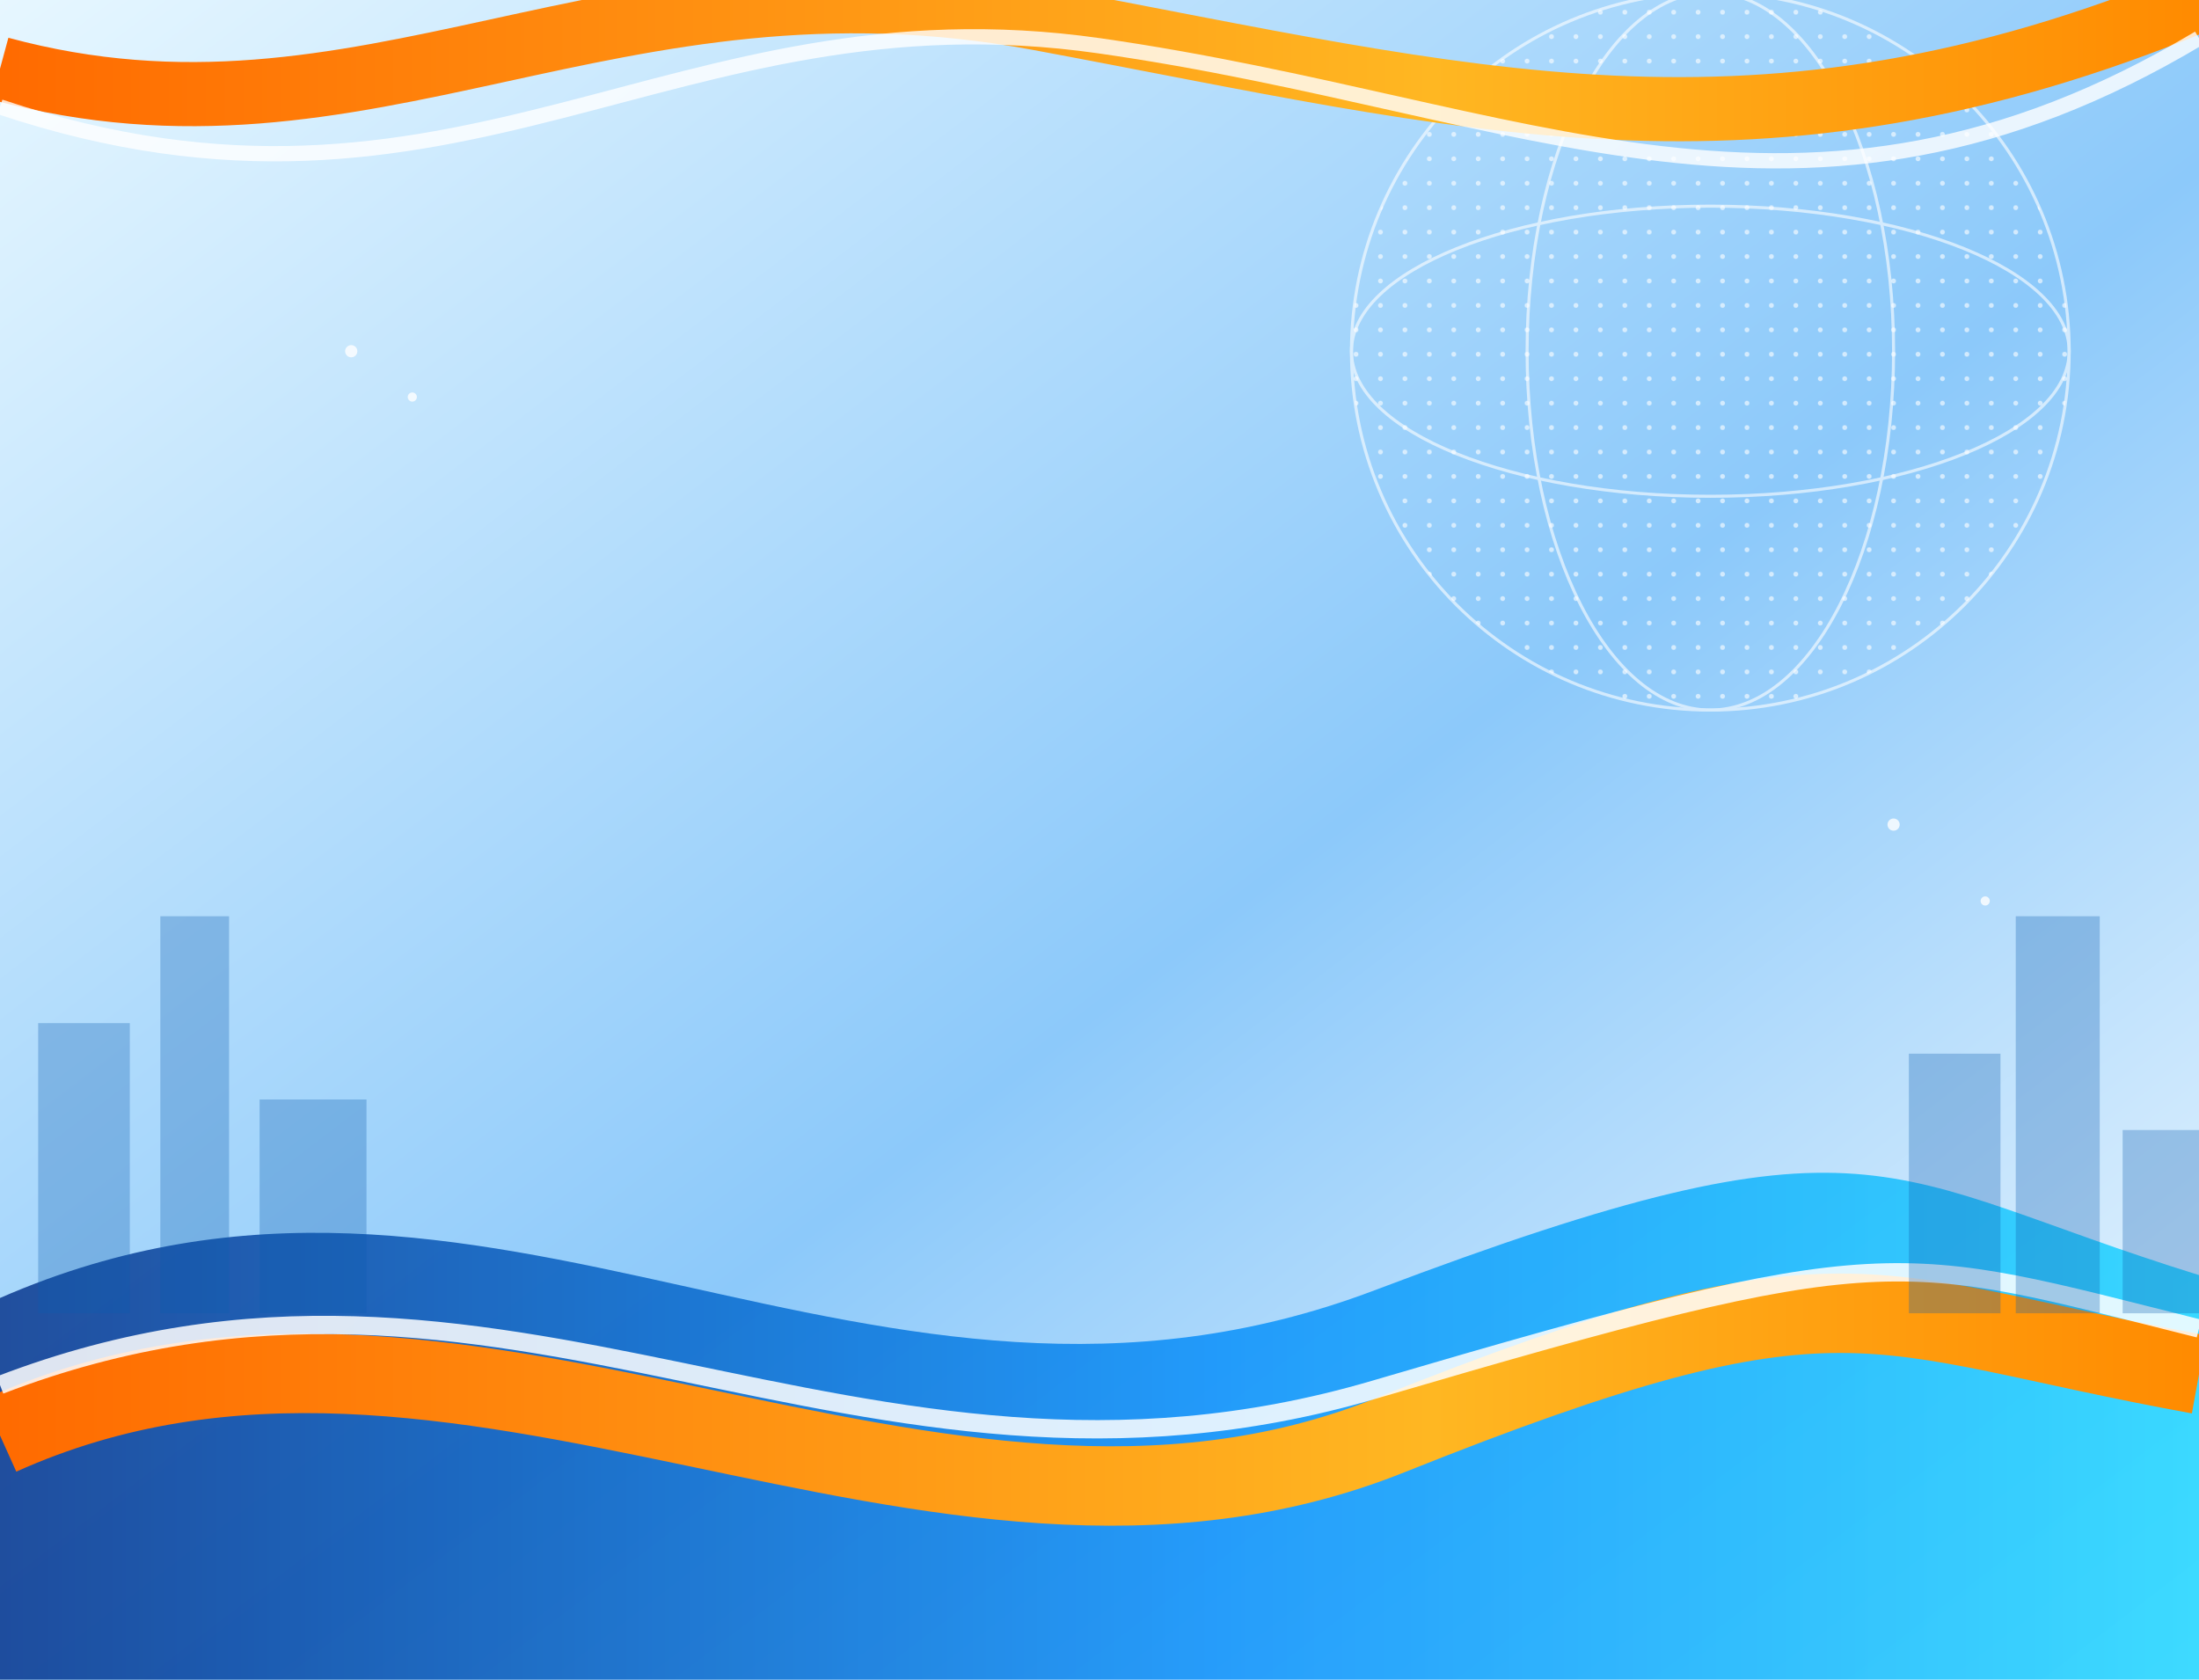
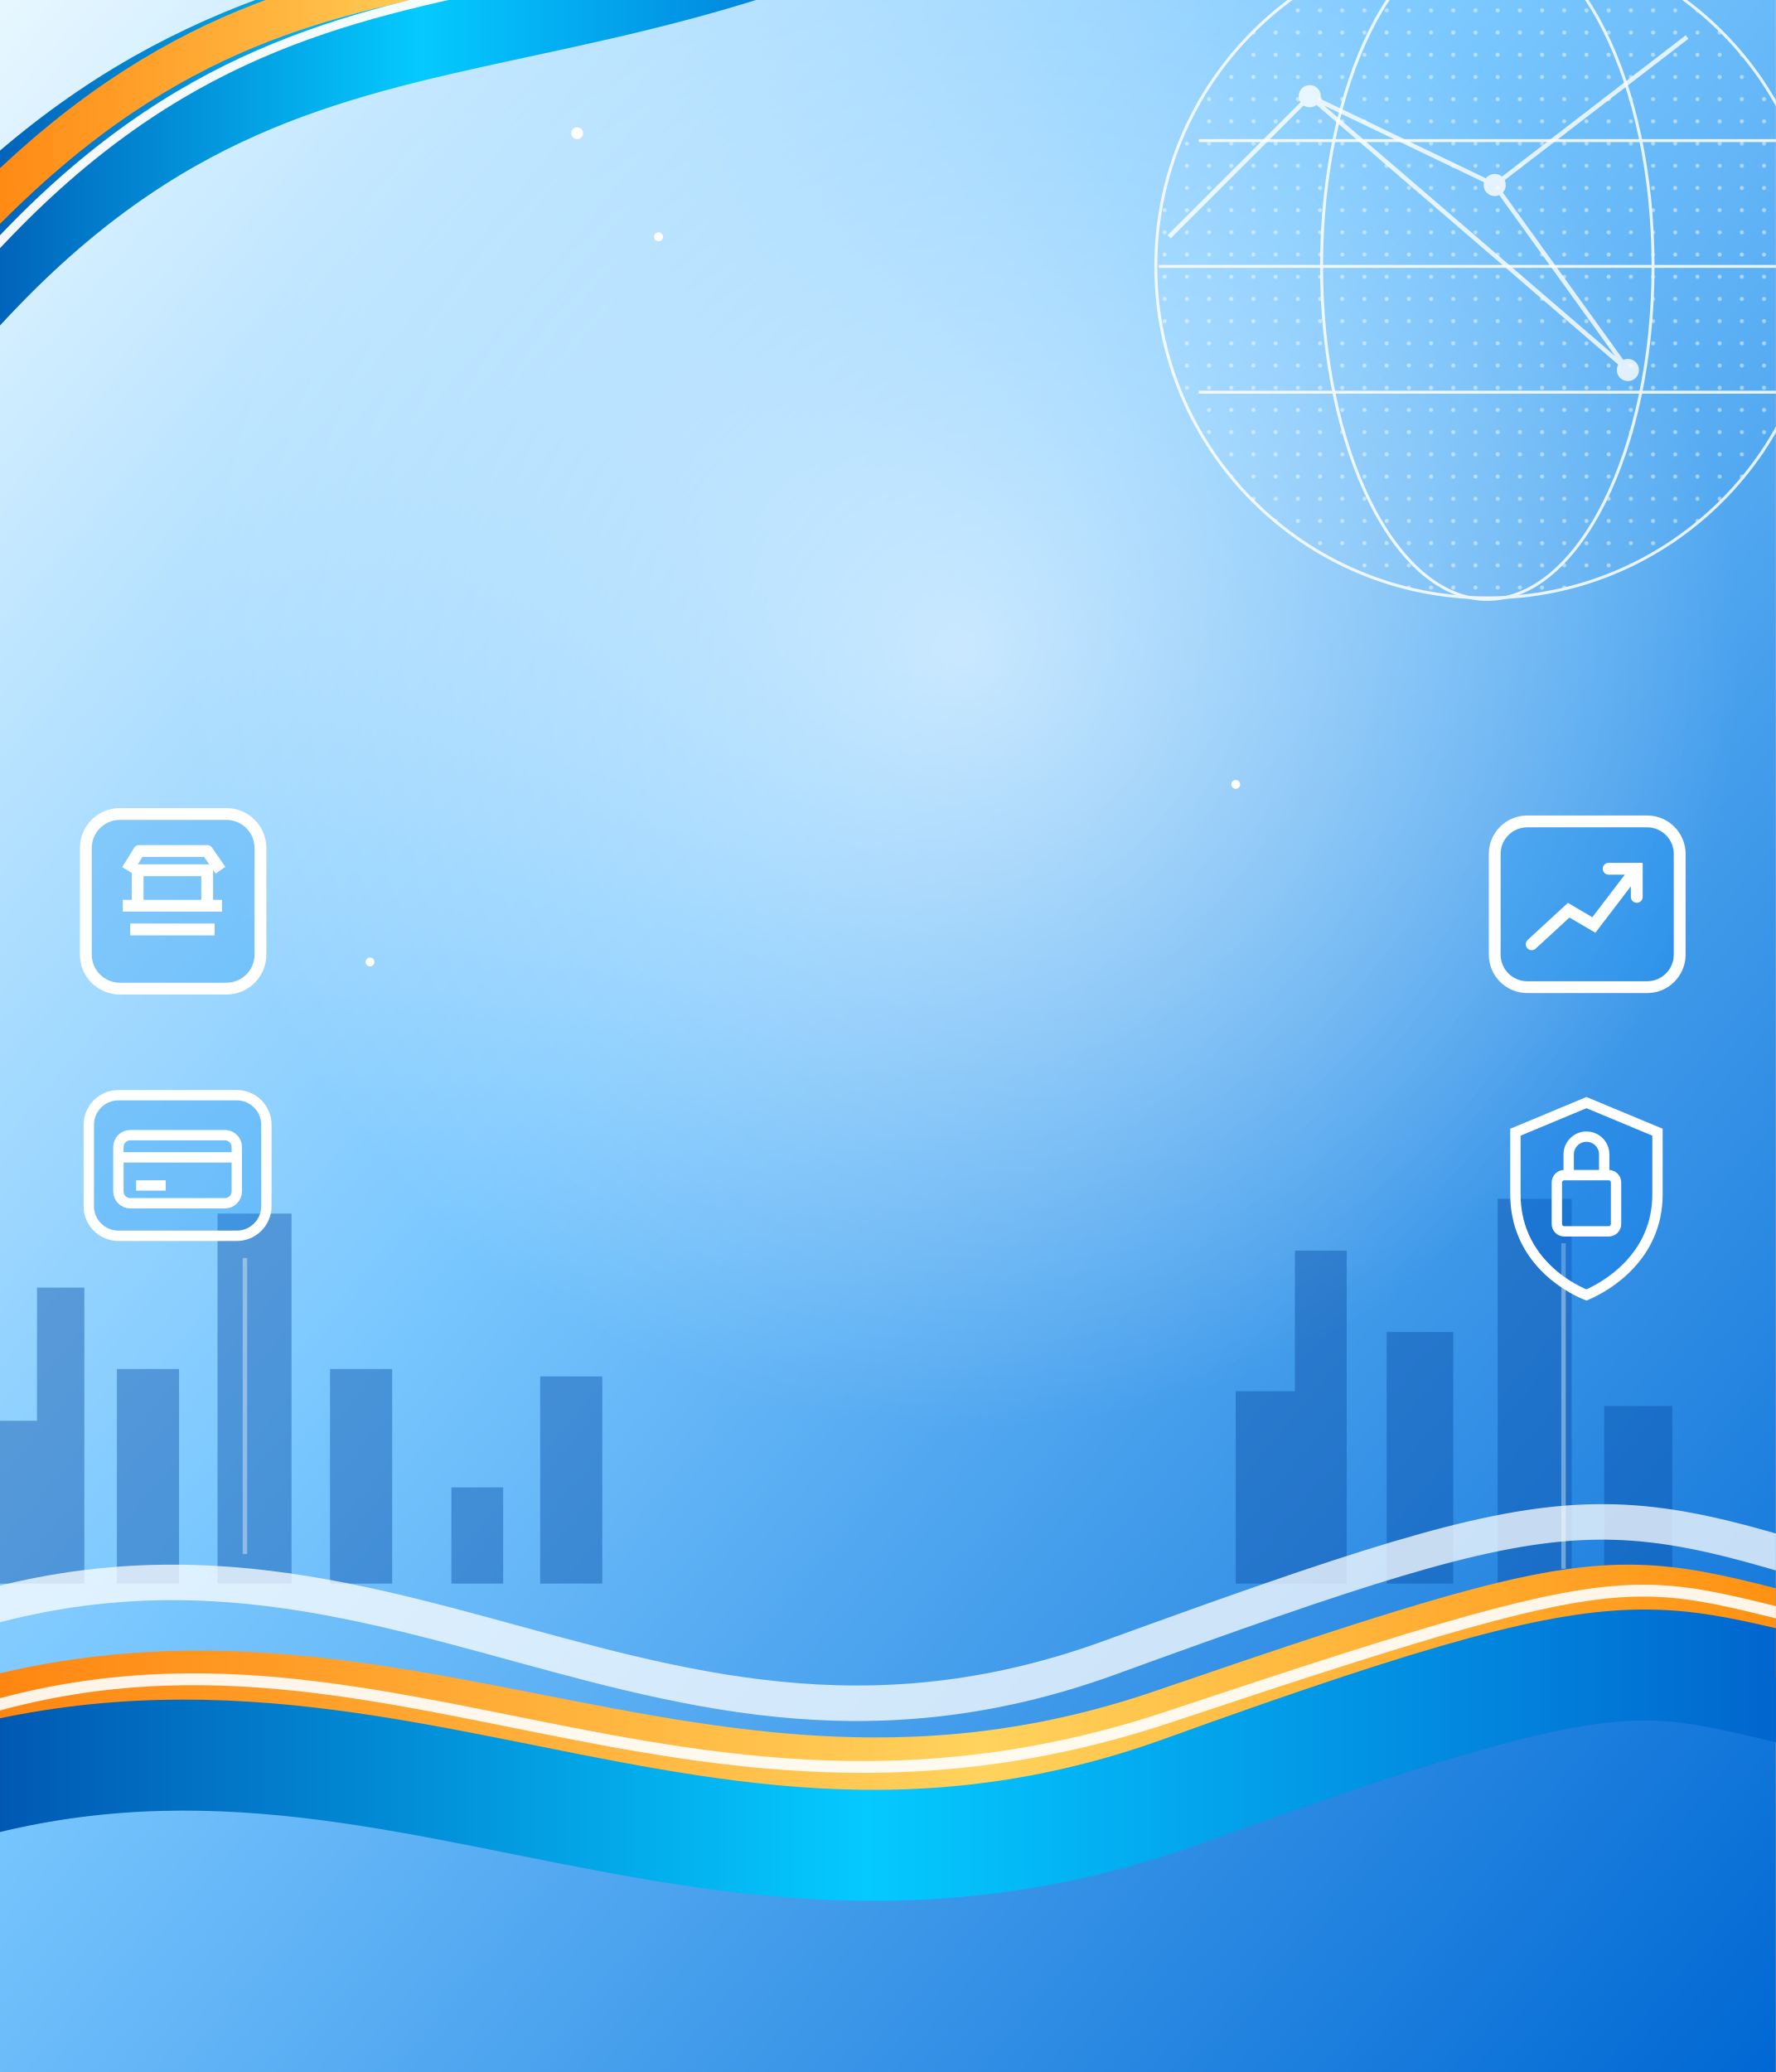
- <svg xmlns="http://www.w3.org/2000/svg" viewBox="0 0 1440 1100" preserveAspectRatio="xMidYMid slice">
+ <svg xmlns="http://www.w3.org/2000/svg" viewBox="0 0 1200 1400" preserveAspectRatio="xMidYMid slice">
  <defs>
-     <linearGradient id="bg" x1="0" y1="0" x2="1" y2="1">
+     <linearGradient id="sky" x1="0" y1="0" x2="1" y2="1">
      <stop stop-color="#e7f7ff" />
-       <stop offset=".55" stop-color="#8cc9fa" />
-       <stop offset="1" stop-color="#f7fcff" />
+       <stop offset=".42" stop-color="#7bc8ff" />
+       <stop offset="1" stop-color="#0068d3" />
    </linearGradient>
-     <linearGradient id="blue">
-       <stop stop-color="#002c86" />
-       <stop offset=".55" stop-color="#008bfa" />
-       <stop offset="1" stop-color="#10d3ff" />
+     <linearGradient id="wave" x1="0" x2="1">
+       <stop stop-color="#003b9f" />
+       <stop offset=".5" stop-color="#04caff" />
+       <stop offset="1" stop-color="#0052c4" />
    </linearGradient>
-     <linearGradient id="orange">
-       <stop stop-color="#ff6a00" />
-       <stop offset=".65" stop-color="#ffb722" />
-       <stop offset="1" stop-color="#ff8a00" />
+     <linearGradient id="gold" x1="0" x2="1">
+       <stop stop-color="#ff7600" />
+       <stop offset=".55" stop-color="#ffd35d" />
+       <stop offset="1" stop-color="#ff8200" />
    </linearGradient>
-     <pattern id="dot" width="16" height="16" patternUnits="userSpaceOnUse">
-       <circle cx="8" cy="8" r="1.6" fill="#fff" opacity=".75" />
+     <radialGradient id="shine">
+       <stop stop-color="#fff" stop-opacity=".85" />
+       <stop offset="1" stop-color="#fff" stop-opacity="0" />
+     </radialGradient>
+     <pattern id="dots" width="15" height="15" patternUnits="userSpaceOnUse">
+       <circle cx="7" cy="7" r="1.4" fill="#fff" opacity=".55" />
    </pattern>
+     <filter id="glow">
+       <feGaussianBlur stdDeviation="9" />
+     </filter>
  </defs>
-   <rect width="1440" height="1100" fill="url(#bg)" />
-   <circle cx="1120" cy="230" r="235" fill="url(#dot)" opacity=".8" />
-   <g fill="none" stroke="#fff" stroke-width="2" opacity=".6">
-     <ellipse cx="1120" cy="230" rx="120" ry="235" />
-     <ellipse cx="1120" cy="230" rx="235" ry="95" />
-     <circle cx="1120" cy="230" r="235" />
+   <rect width="1200" height="1400" fill="url(#sky)" />
+   <circle cx="650" cy="440" r="530" fill="url(#shine)" opacity=".7" />
+   <path d="M-110 290 C150 -80 350 70 680 -120" fill="none" stroke="url(#wave)" stroke-width="85" />
+   <path d="M-90 235 C170 -105 340 40 650 -120" fill="none" stroke="url(#gold)" stroke-width="27" />
+   <path d="M-80 262 C170 -90 360 53 680 -120" fill="none" stroke="#fff" stroke-width="6" opacity=".95" />
+   <g opacity=".85">
+     <circle cx="1005" cy="180" r="225" fill="url(#dots)" />
+     <circle cx="1005" cy="180" r="224" fill="none" stroke="#fff" stroke-width="2" />
+     <ellipse cx="1005" cy="180" rx="112" ry="225" fill="none" stroke="#fff" stroke-width="2" />
+     <path d="M783 180h444M810 95h395M810 265h395" fill="none" stroke="#fff" stroke-width="2" />
  </g>
-   <path d="M0 45 C240 110 400 -40 680 12 S1150 120 1440 0" stroke="url(#orange)" stroke-width="42" fill="none" />
-   <path d="M0 70 C300 170 440 -10 720 30 S1180 180 1440 25" stroke="#fff" stroke-width="10" opacity=".8" fill="none" />
-   <path d="M0 850 C320 710 570 970 900 845 S1230 770 1440 835 L1440 1100H0Z" fill="url(#blue)" opacity=".8" />
-   <path d="M0 940 C300 805 610 1060 910 940 S1220 860 1440 900" stroke="url(#orange)" stroke-width="52" fill="none" />
-   <path d="M0 907 C330 780 560 1010 900 910 S1240 820 1440 870" stroke="#fff" stroke-width="12" fill="none" opacity=".85" />
-   <g opacity=".3" fill="#0a5baf">
-     <rect x="25" y="670" width="60" height="190" />
-     <rect x="105" y="600" width="45" height="260" />
-     <rect x="170" y="720" width="70" height="140" />
-     <rect x="1250" y="690" width="60" height="170" />
-     <rect x="1320" y="600" width="55" height="260" />
-     <rect x="1390" y="740" width="50" height="120" />
+   <g stroke="#fff" stroke-width="3" opacity=".8">
+     <path d="M790 160 885 65 1010 125 1140 25M885 65 1100 250 1010 125" fill="none" />
+     <circle cx="885" cy="65" r="6" fill="#fff" />
+     <circle cx="1010" cy="125" r="6" fill="#fff" />
+     <circle cx="1100" cy="250" r="6" fill="#fff" />
  </g>
-   <g fill="#fff" opacity=".8">
-     <circle cx="230" cy="230" r="4" />
-     <circle cx="270" cy="260" r="3" />
-     <circle cx="1240" cy="540" r="4" />
-     <circle cx="1300" cy="590" r="3" />
+   <g opacity=".42" fill="#074da5">
+     <path d="M0 1070V960h25V870h32v200h22V925h42v145h26V820h50v250h26V925h42v145h40v-65h35v65h25v-140h42v140H0Z" />
+     <path d="M835 1070V940h40v-95h35v225h27V900h45v170h30V810h50v260h22V950h46v120h70V1070Z" />
+   </g>
+   <g fill="#fff" opacity=".38">
+     <rect x="164" y="850" width="3" height="200" />
+     <rect x="1055" y="840" width="3" height="220" />
+   </g>
+   <path d="M-100 1120 C240 960 420 1240 750 1120 S1080 1010 1300 1080" fill="none" stroke="#fff" stroke-width="24" opacity=".75" />
+   <path d="M-130 1210 C220 1030 440 1290 790 1170 S1080 1080 1310 1130" fill="none" stroke="url(#gold)" stroke-width="58" />
+   <path d="M-140 1250 C220 1070 440 1340 800 1210 S1100 1130 1310 1160" fill="none" stroke="url(#wave)" stroke-width="75" />
+   <path d="M-100 1190 C220 1030 430 1280 790 1160 S1090 1070 1290 1110" fill="none" stroke="#fff" stroke-width="8" opacity=".9" />
+   <g transform="translate(58 550)" fill="none" stroke="#fff" stroke-width="8" stroke-linejoin="round">
+     <rect x="0" y="0" width="118" height="118" rx="23" fill="#0a8df0" fill-opacity=".26" />
+     <path d="M25 62h67M35 62V38h47v24M30 78h57M28 38l8-13h46l9 13" />
+   </g>
+   <g transform="translate(1010 555)" fill="none" stroke="#fff" stroke-width="8" stroke-linecap="round">
+     <rect x="0" y="0" width="125" height="112" rx="22" fill="#0085ed" fill-opacity=".26" />
+     <path d="M25 83l25-23 17 10 29-38m-19 0h19v19" />
+   </g>
+   <g transform="translate(60 740)" stroke="#fff" stroke-width="7" fill="none">
+     <rect width="120" height="95" rx="20" fill="#0b8af3" fill-opacity=".25" />
+     <rect x="20" y="27" width="80" height="46" rx="8" />
+     <path d="M20 42h80M32 61h20" />
+   </g>
+   <g transform="translate(1010 745)" stroke="#fff" stroke-width="7" fill="none">
+     <path d="M62 0 110 20v42c0 42-34 62-48 68C47 124 14 104 14 62V20Z" fill="#0475e8" fill-opacity=".27" />
+     <rect x="42" y="49" width="40" height="38" rx="5" />
+     <path d="M50 49V35a12 12 0 0124 0v14" />
+   </g>
+   <g fill="#fff">
+     <circle cx="390" cy="90" r="4" />
+     <circle cx="445" cy="160" r="3" />
+     <circle cx="835" cy="530" r="3" />
+     <circle cx="250" cy="650" r="3" />
  </g>
</svg>
